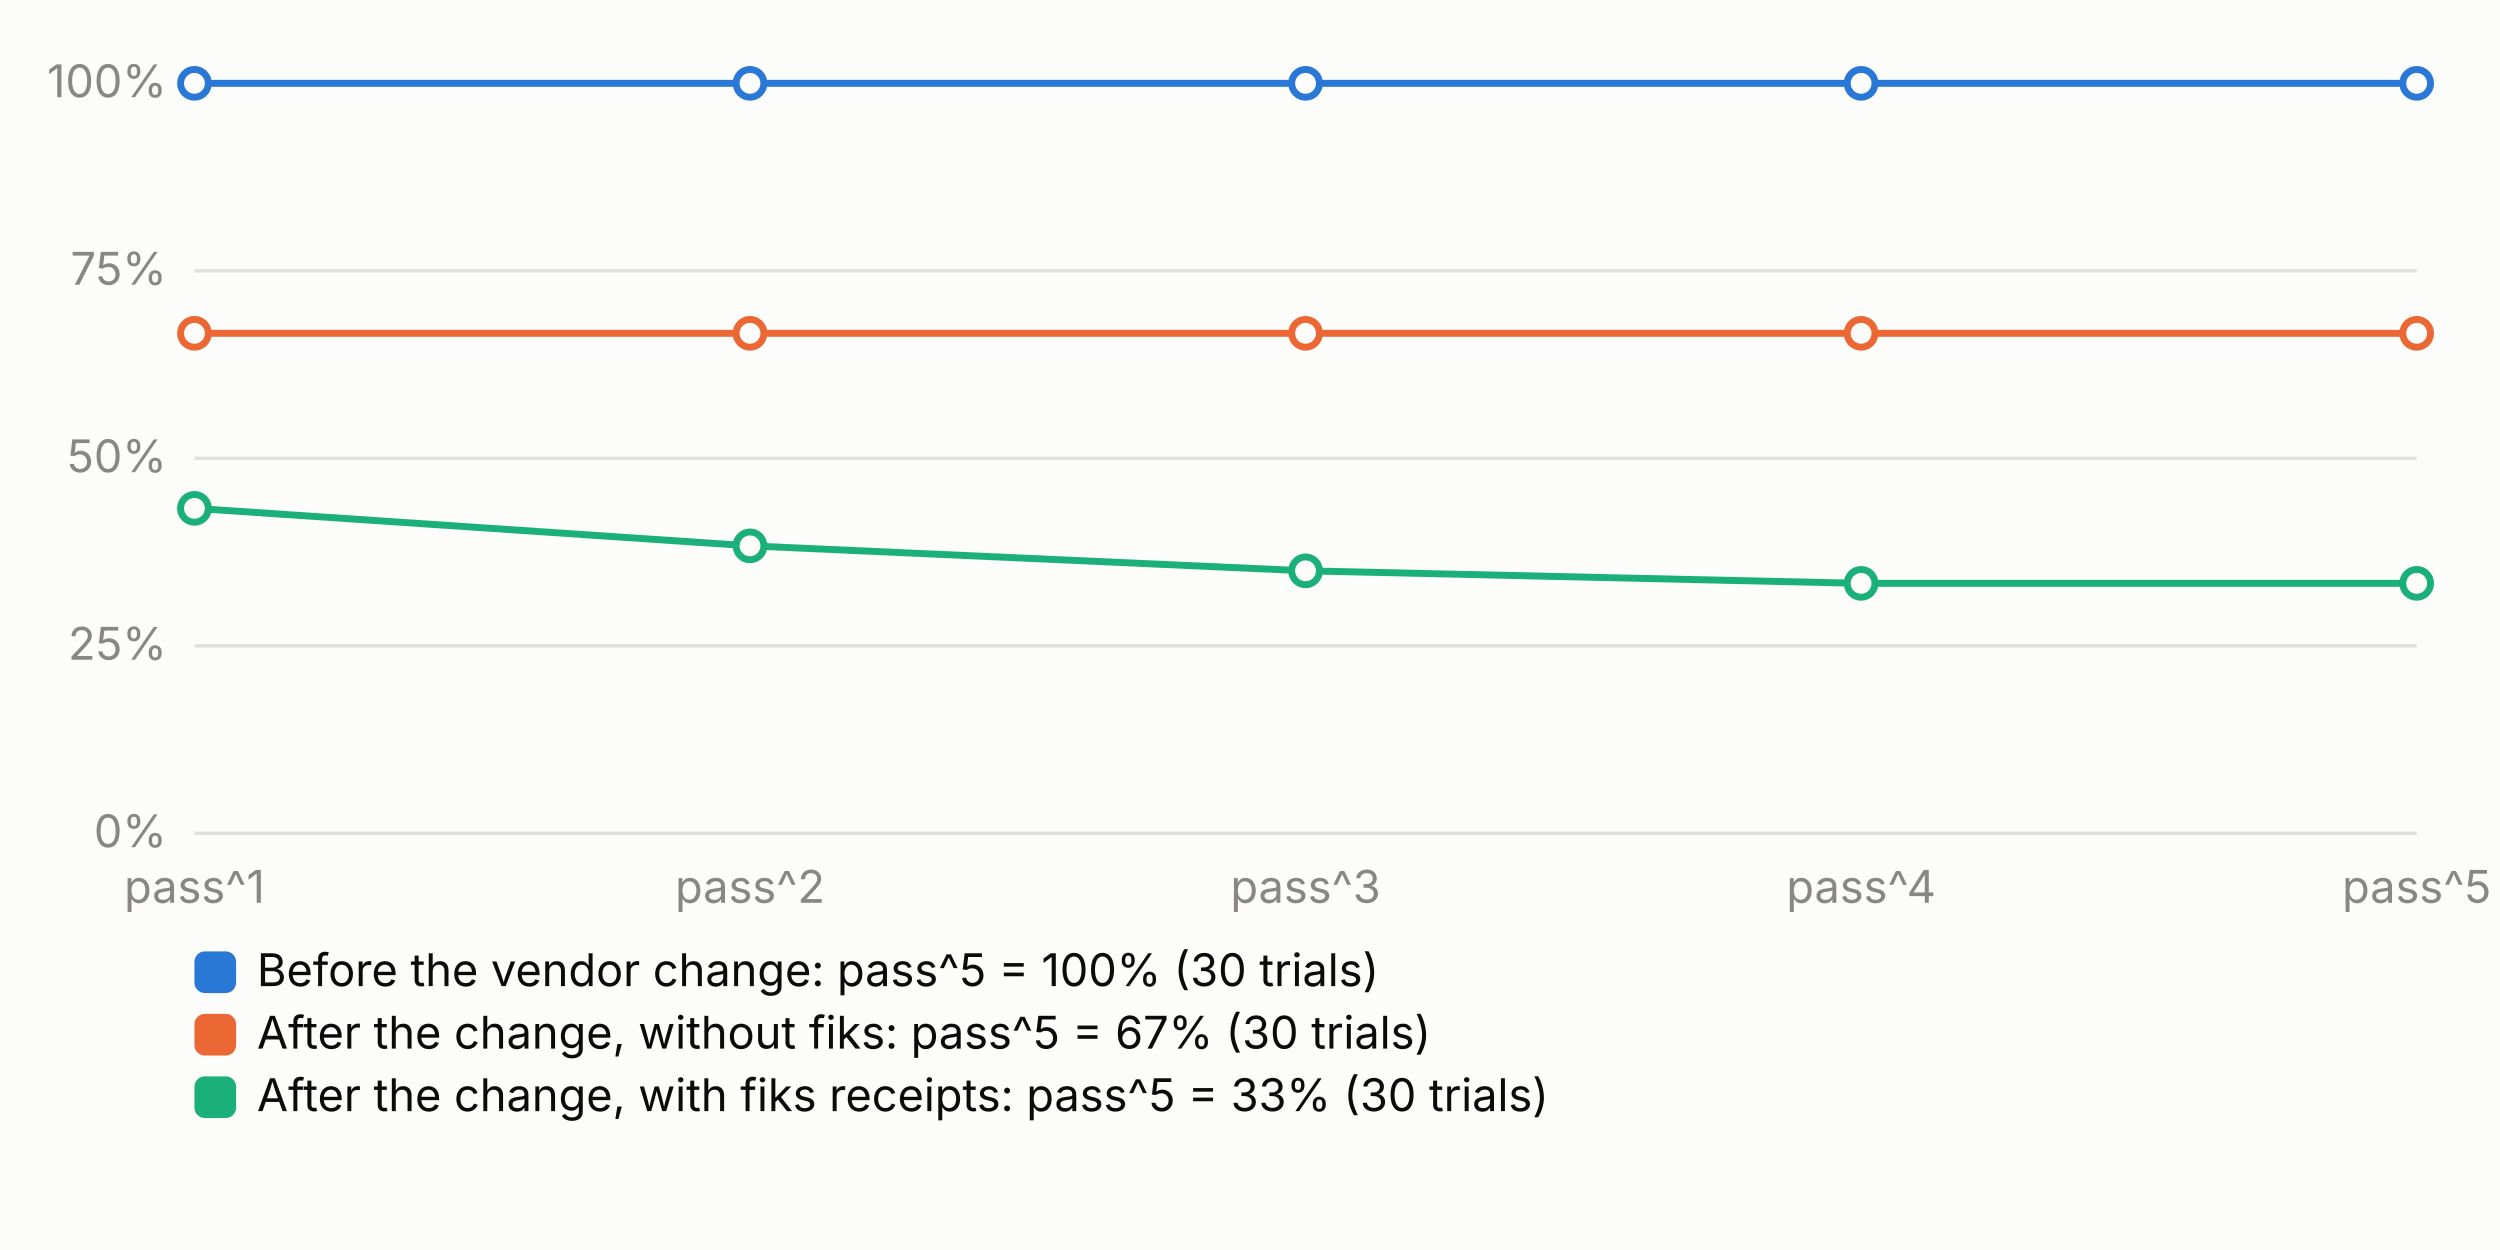
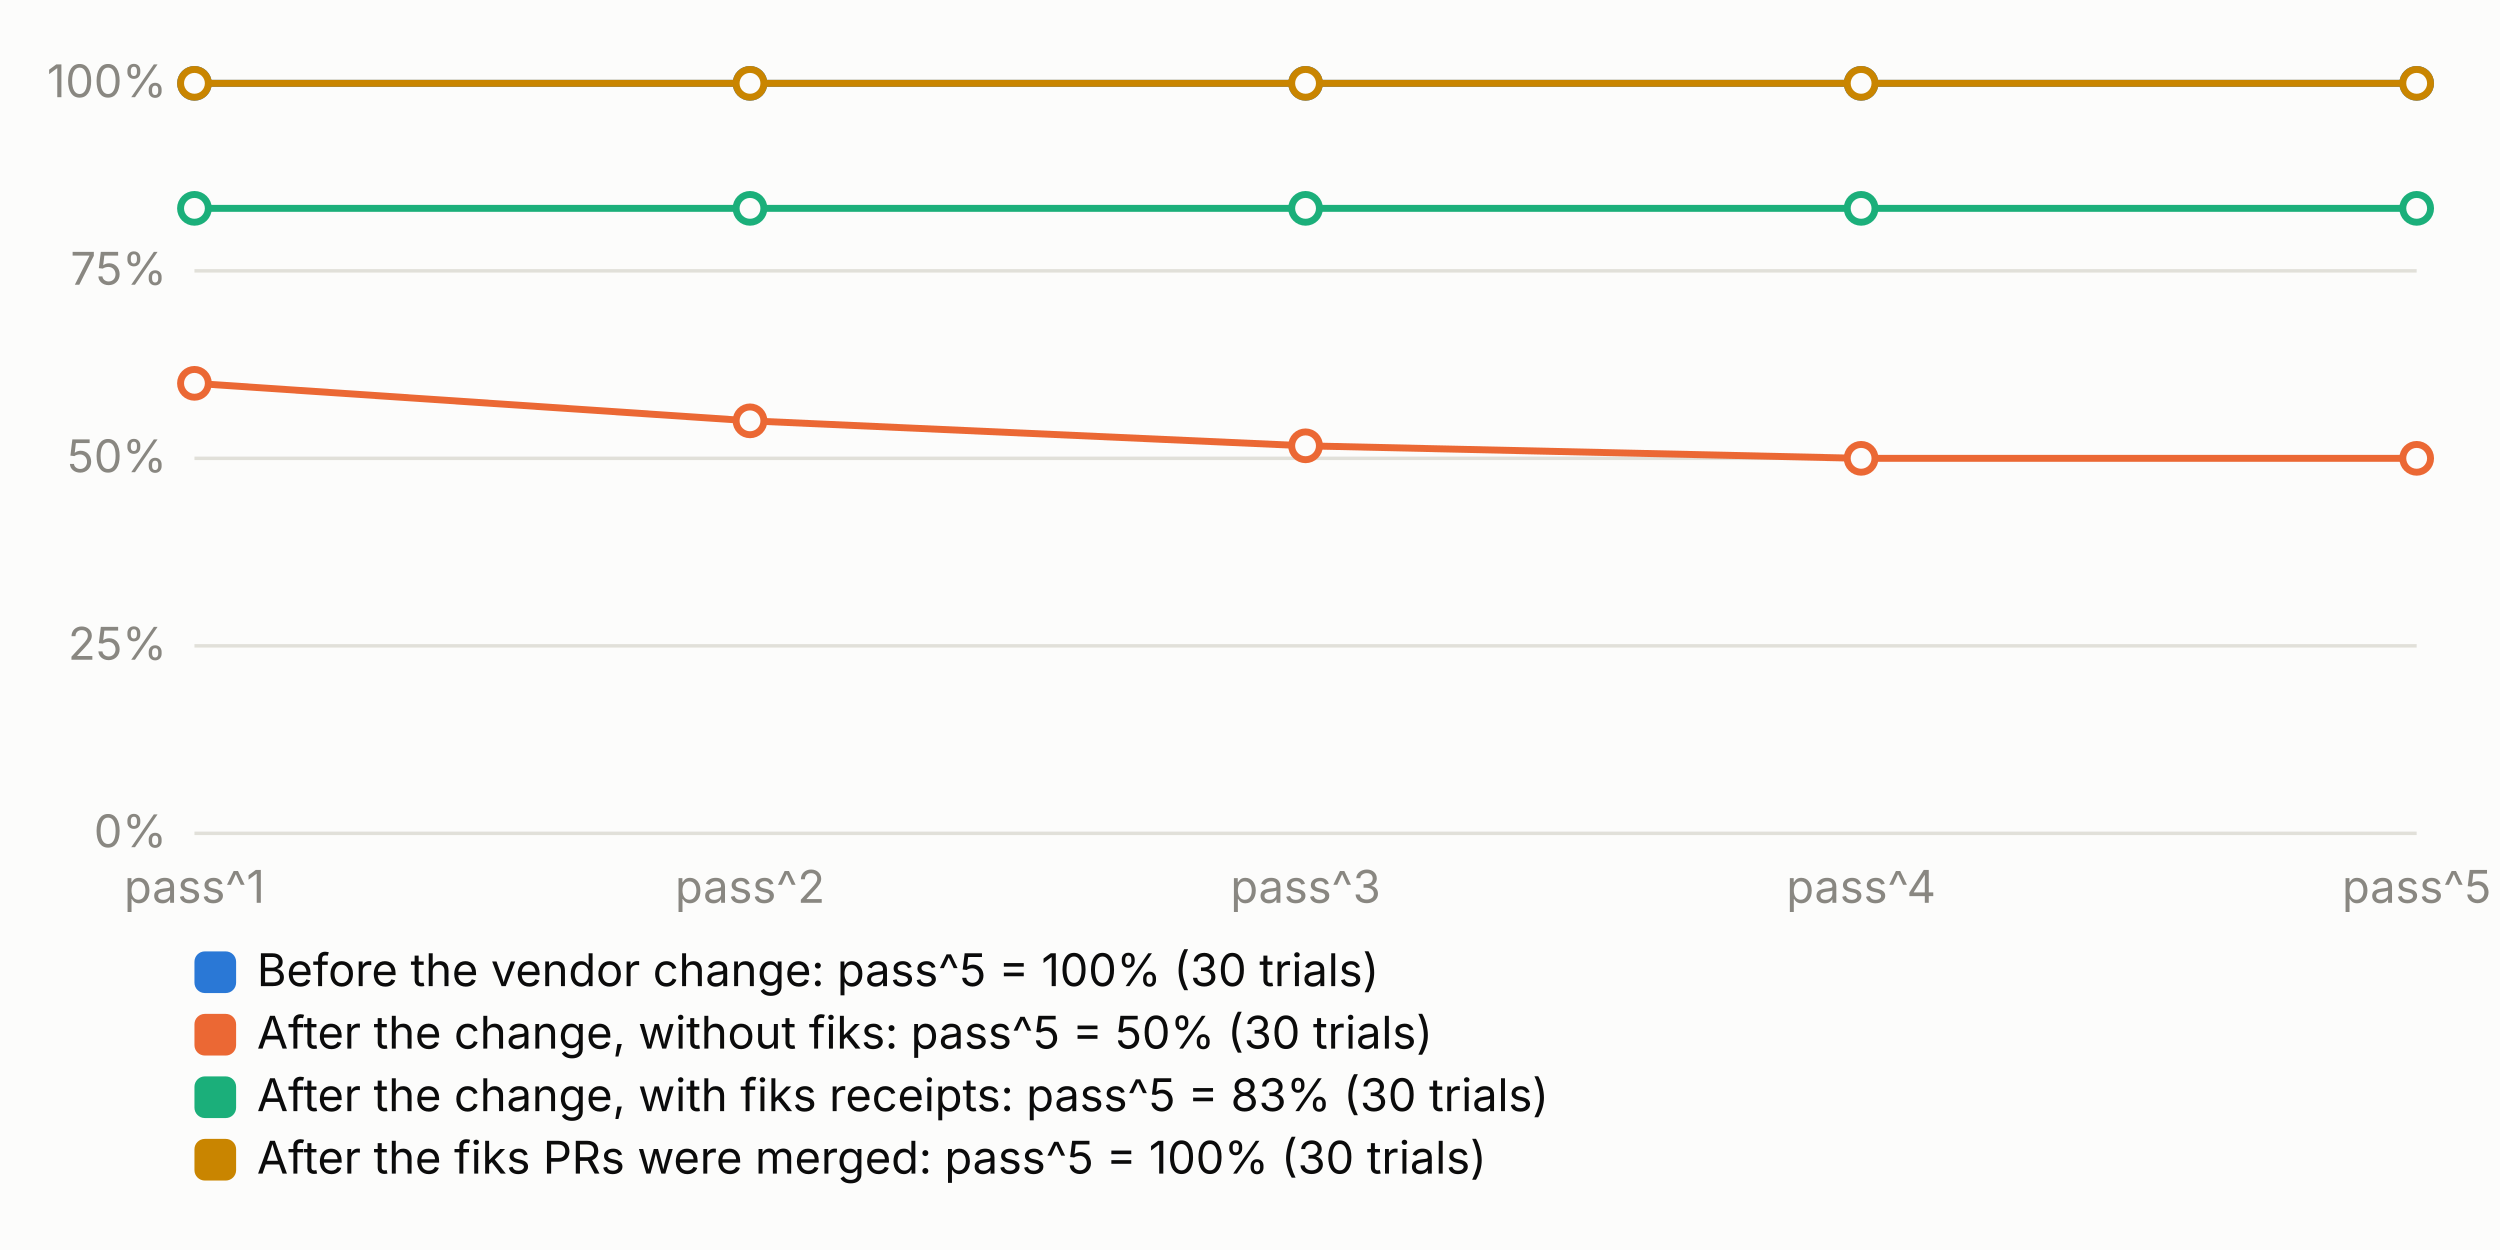
<svg xmlns="http://www.w3.org/2000/svg" viewBox="0 0 720 360" font-family="system-ui, -apple-system, Segoe UI, sans-serif" font-size="13" role="img" aria-labelledby="t">
  <rect width="720" height="360" fill="#fcfcfb" />
  <line x1="56" x2="696" y1="240" y2="240" stroke="#e1e0d9" />
  <text x="48" y="244" text-anchor="end" fill="#898781">0%</text>
  <line x1="56" x2="696" y1="186" y2="186" stroke="#e1e0d9" />
  <text x="48" y="190" text-anchor="end" fill="#898781">25%</text>
  <line x1="56" x2="696" y1="132" y2="132" stroke="#e1e0d9" />
  <text x="48" y="136" text-anchor="end" fill="#898781">50%</text>
  <line x1="56" x2="696" y1="78" y2="78" stroke="#e1e0d9" />
  <text x="48" y="82" text-anchor="end" fill="#898781">75%</text>
  <line x1="56" x2="696" y1="24" y2="24" stroke="#e1e0d9" />
  <text x="48" y="28" text-anchor="end" fill="#898781">100%</text>
  <text x="56" y="260" text-anchor="middle" fill="#898781">pass^1</text>
  <text x="216" y="260" text-anchor="middle" fill="#898781">pass^2</text>
  <text x="376" y="260" text-anchor="middle" fill="#898781">pass^3</text>
  <text x="536" y="260" text-anchor="middle" fill="#898781">pass^4</text>
  <text x="696" y="260" text-anchor="middle" fill="#898781">pass^5</text>
  <polyline fill="none" stroke="#2a78d6" stroke-width="2" points="56,24 216,24 376,24 536,24 696,24" />
  <circle cx="56" cy="24" r="4" fill="#fcfcfb" stroke="#2a78d6" stroke-width="2" />
  <circle cx="216" cy="24" r="4" fill="#fcfcfb" stroke="#2a78d6" stroke-width="2" />
  <circle cx="376" cy="24" r="4" fill="#fcfcfb" stroke="#2a78d6" stroke-width="2" />
  <circle cx="536" cy="24" r="4" fill="#fcfcfb" stroke="#2a78d6" stroke-width="2" />
  <circle cx="696" cy="24" r="4" fill="#fcfcfb" stroke="#2a78d6" stroke-width="2" />
  <rect x="56" y="274" width="12" height="12" rx="3" fill="#2a78d6" />
  <text x="74" y="284" fill="#0b0b0b">Before the vendor change: pass^5 = 100% (30 trials)</text>
-   <polyline fill="none" stroke="#eb6834" stroke-width="2" points="56,95.993 216,95.993 376,95.993 536,95.993 696,95.993" />
-   <circle cx="56" cy="95.993" r="4" fill="#fcfcfb" stroke="#eb6834" stroke-width="2" />
-   <circle cx="216" cy="95.993" r="4" fill="#fcfcfb" stroke="#eb6834" stroke-width="2" />
-   <circle cx="376" cy="95.993" r="4" fill="#fcfcfb" stroke="#eb6834" stroke-width="2" />
-   <circle cx="536" cy="95.993" r="4" fill="#fcfcfb" stroke="#eb6834" stroke-width="2" />
-   <circle cx="696" cy="95.993" r="4" fill="#fcfcfb" stroke="#eb6834" stroke-width="2" />
+   <polyline fill="none" stroke="#eb6834" stroke-width="2" points="56,110.4 216,121.2 376,128.393 536,132 696,132" />
+   <circle cx="56" cy="110.4" r="4" fill="#fcfcfb" stroke="#eb6834" stroke-width="2" />
+   <circle cx="216" cy="121.2" r="4" fill="#fcfcfb" stroke="#eb6834" stroke-width="2" />
+   <circle cx="376" cy="128.393" r="4" fill="#fcfcfb" stroke="#eb6834" stroke-width="2" />
+   <circle cx="536" cy="132" r="4" fill="#fcfcfb" stroke="#eb6834" stroke-width="2" />
+   <circle cx="696" cy="132" r="4" fill="#fcfcfb" stroke="#eb6834" stroke-width="2" />
  <rect x="56" y="292" width="12" height="12" rx="3" fill="#eb6834" />
-   <text x="74" y="302" fill="#0b0b0b">After the change, without fiks: pass^5 = 67% (30 trials)</text>
-   <polyline fill="none" stroke="#1baf7a" stroke-width="2" points="56,146.407 216,157.207 376,164.4 536,168.007 696,168.007" />
-   <circle cx="56" cy="146.407" r="4" fill="#fcfcfb" stroke="#1baf7a" stroke-width="2" />
-   <circle cx="216" cy="157.207" r="4" fill="#fcfcfb" stroke="#1baf7a" stroke-width="2" />
-   <circle cx="376" cy="164.4" r="4" fill="#fcfcfb" stroke="#1baf7a" stroke-width="2" />
-   <circle cx="536" cy="168.007" r="4" fill="#fcfcfb" stroke="#1baf7a" stroke-width="2" />
-   <circle cx="696" cy="168.007" r="4" fill="#fcfcfb" stroke="#1baf7a" stroke-width="2" />
+   <text x="74" y="302" fill="#0b0b0b">After the change, without fiks: pass^5 = 50% (30 trials)</text>
+   <polyline fill="none" stroke="#1baf7a" stroke-width="2" points="56,60.007 216,60.007 376,60.007 536,60.007 696,60.007" />
+   <circle cx="56" cy="60.007" r="4" fill="#fcfcfb" stroke="#1baf7a" stroke-width="2" />
+   <circle cx="216" cy="60.007" r="4" fill="#fcfcfb" stroke="#1baf7a" stroke-width="2" />
+   <circle cx="376" cy="60.007" r="4" fill="#fcfcfb" stroke="#1baf7a" stroke-width="2" />
+   <circle cx="536" cy="60.007" r="4" fill="#fcfcfb" stroke="#1baf7a" stroke-width="2" />
+   <circle cx="696" cy="60.007" r="4" fill="#fcfcfb" stroke="#1baf7a" stroke-width="2" />
  <rect x="56" y="310" width="12" height="12" rx="3" fill="#1baf7a" />
-   <text x="74" y="320" fill="#0b0b0b">After the change, with fiks receipts: pass^5 = 33% (30 trials)</text>
+   <text x="74" y="320" fill="#0b0b0b">After the change, with fiks receipts: pass^5 = 83% (30 trials)</text>
+   <polyline fill="none" stroke="#c98500" stroke-width="2" points="56,24 216,24 376,24 536,24 696,24" />
+   <circle cx="56" cy="24" r="4" fill="#fcfcfb" stroke="#c98500" stroke-width="2" />
+   <circle cx="216" cy="24" r="4" fill="#fcfcfb" stroke="#c98500" stroke-width="2" />
+   <circle cx="376" cy="24" r="4" fill="#fcfcfb" stroke="#c98500" stroke-width="2" />
+   <circle cx="536" cy="24" r="4" fill="#fcfcfb" stroke="#c98500" stroke-width="2" />
+   <circle cx="696" cy="24" r="4" fill="#fcfcfb" stroke="#c98500" stroke-width="2" />
+   <rect x="56" y="328" width="12" height="12" rx="3" fill="#c98500" />
+   <text x="74" y="338" fill="#0b0b0b">After the fiks PRs were merged: pass^5 = 100% (30 trials)</text>
</svg>
